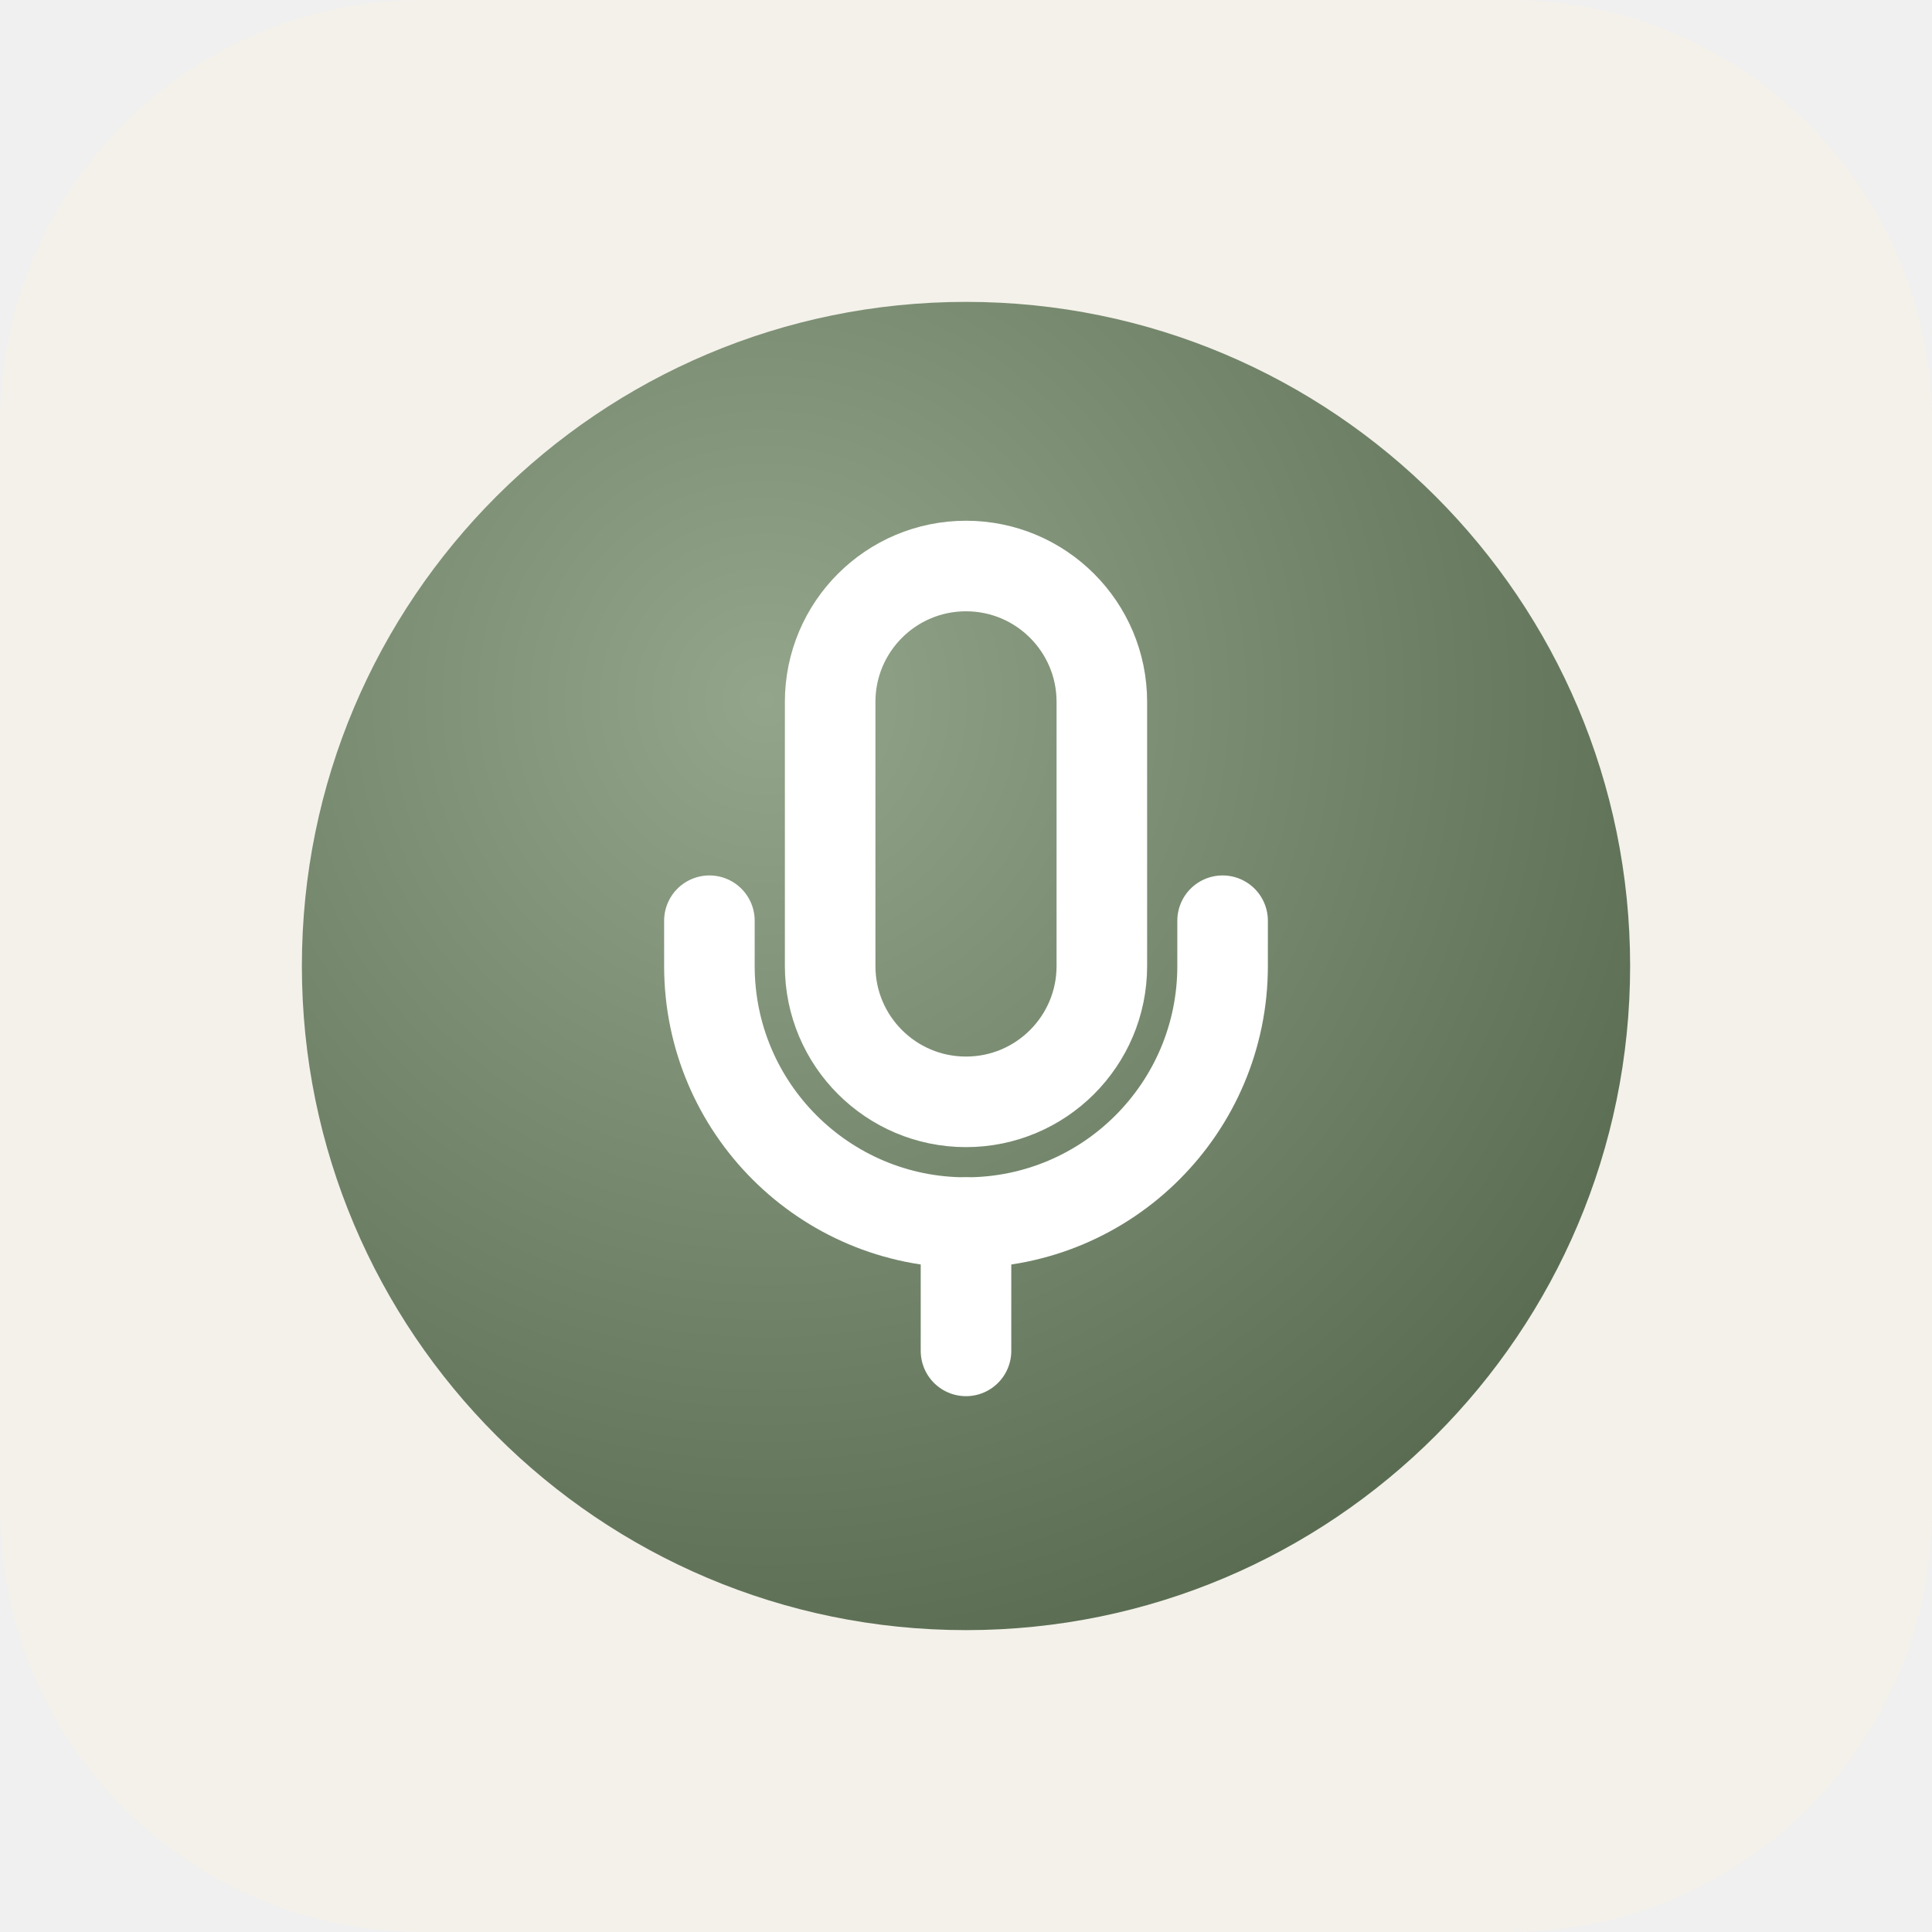
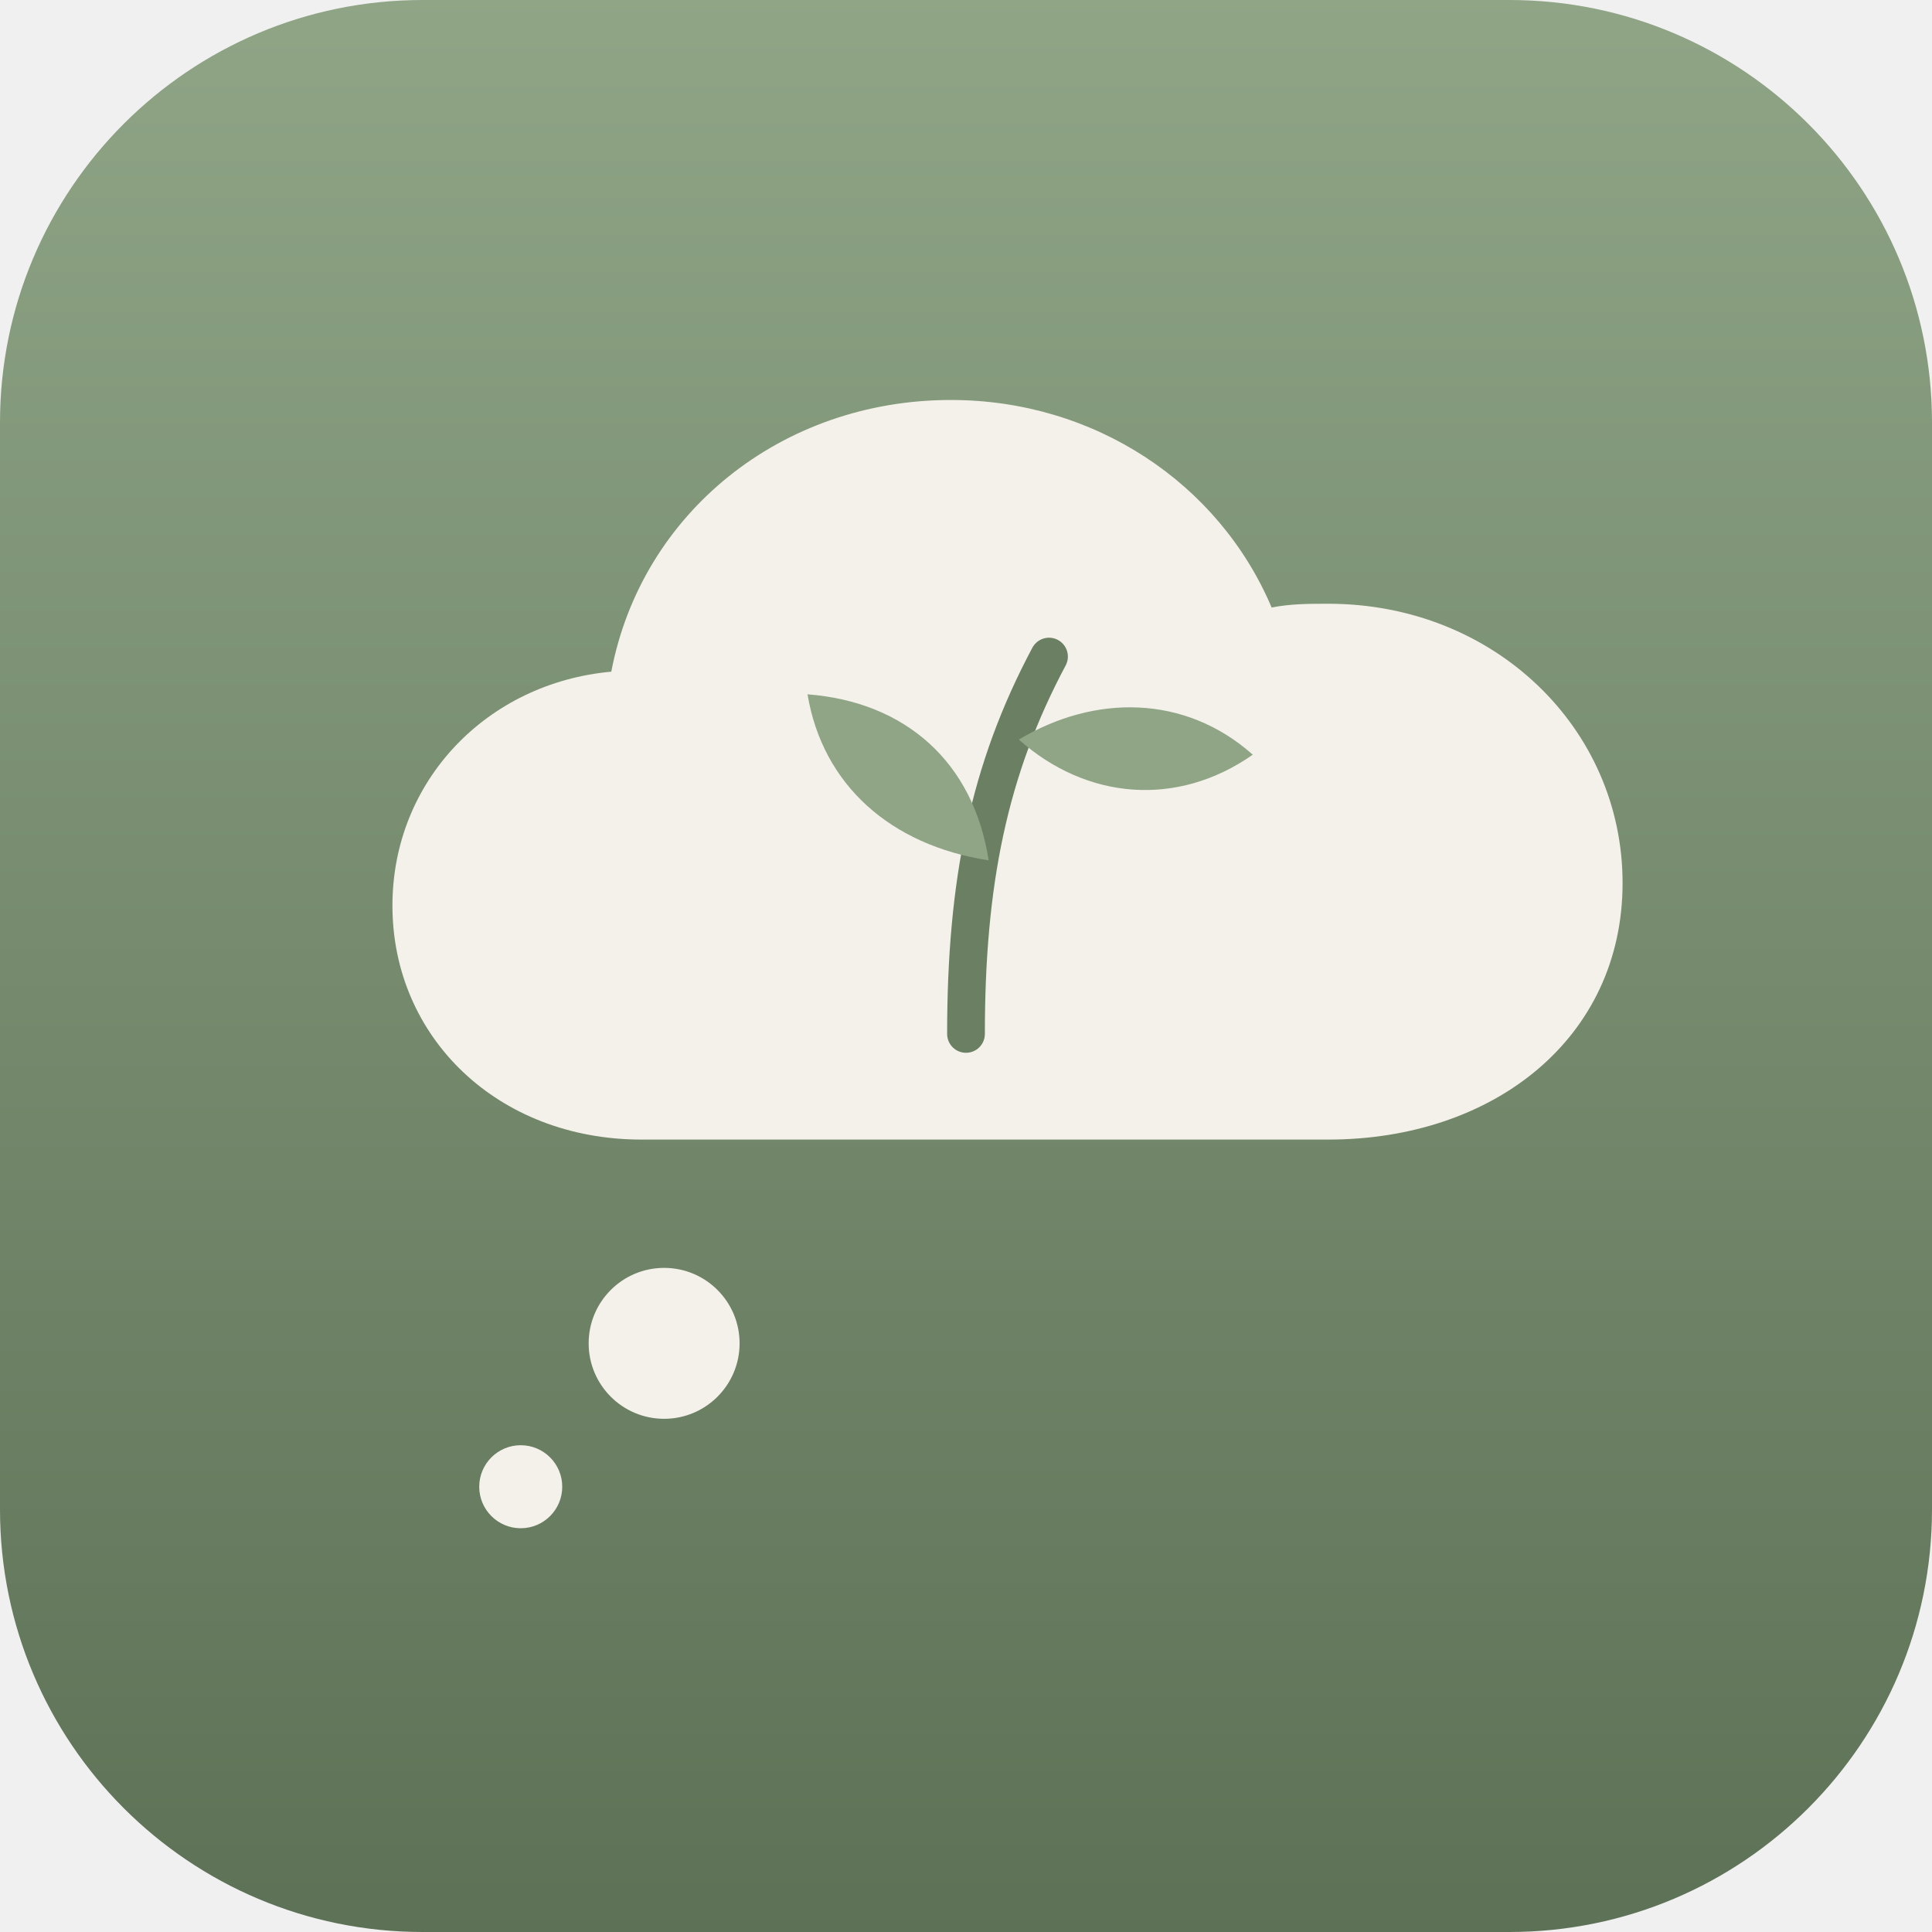
<svg xmlns="http://www.w3.org/2000/svg" viewBox="0 0 512 512">
  <defs>
-     <radialGradient id="g" cx="35%" cy="30%" r="80%">
-       <stop offset="0" stop-color="#93a58a" />
-       <stop offset="1" stop-color="#56694f" />
-     </radialGradient>
+     <linearGradient id="bg" x1="0" y1="0" x2="0" y2="1">
+       <stop offset="0" stop-color="#8fa586" />
+       <stop offset="1" stop-color="#5d7156" />
+     </linearGradient>
  </defs>
-   <rect width="512" height="512" rx="112" fill="#f4f1ea" />
-   <circle cx="256" cy="256" r="176" fill="url(#g)" />
-   <g fill="none" stroke="#fff" stroke-width="24" stroke-linecap="round">
-     <path d="M256 150a36 36 0 0 0-36 36v70a36 36 0 0 0 72 0v-70a36 36 0 0 0-36-36Z" />
-     <path d="M324 244v12a68 68 0 0 1-136 0v-12" />
-     <path d="M256 324v34" />
+   <rect width="512" height="512" rx="112" fill="url(#bg)" />
+   <g transform="translate(0,-16)">
+     <path d="M170 318c-38 0-66-27-66-62 0-33 25-59 58-62 8-42 45-72 90-72 38 0 71 22 85 55 5-1 10-1 15-1 44 0 78 33 78 74s-34 68-78 68H170z" fill="#f4f1ea" />
+     <circle cx="176" cy="372" r="20" fill="#f4f1ea" />
+     <circle cx="138" cy="410" r="11" fill="#f4f1ea" />
+     <g fill="none" stroke="#6b8062" stroke-width="10" stroke-linecap="round">
+       <path d="M256 290c0-40 6-70 22-100" />
+     </g>
+     <path d="M262 244c-26-4-44-20-48-44 26 2 44 18 48 44z" fill="#8fa586" />
+     <path d="M270 212c20-12 44-12 62 4-20 14-44 12-62-4z" fill="#8fa586" />
  </g>
</svg>
